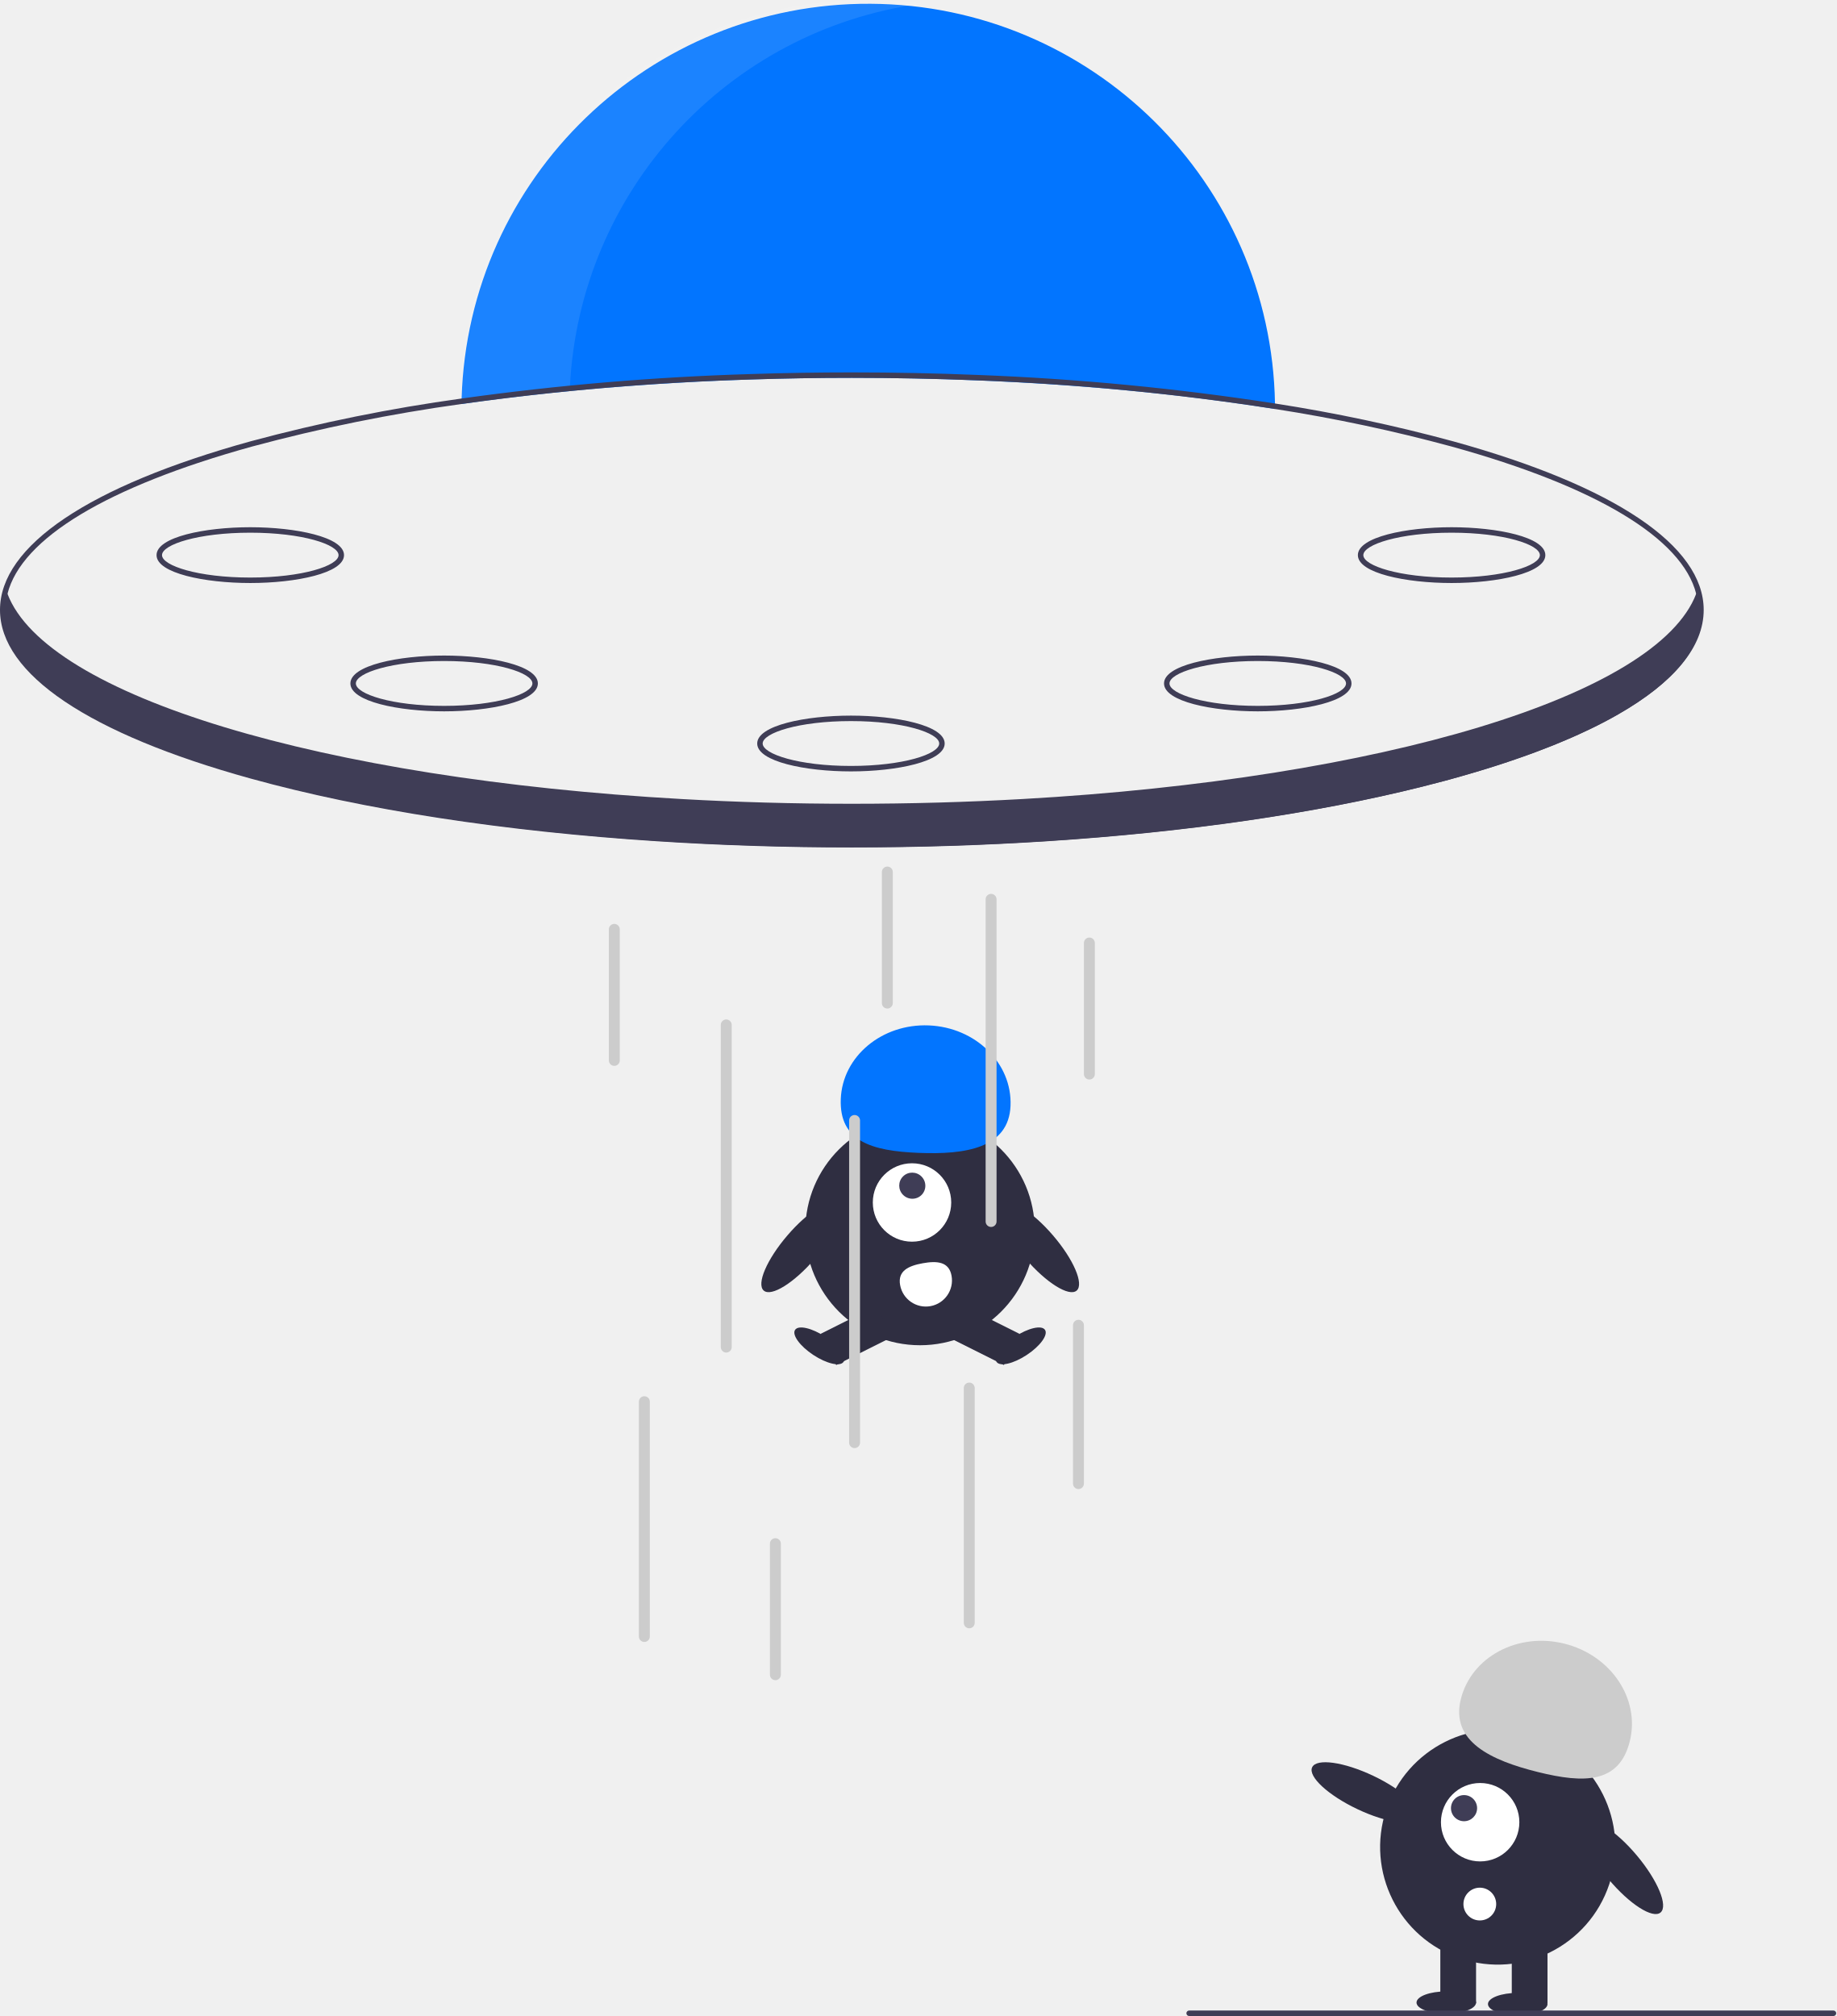
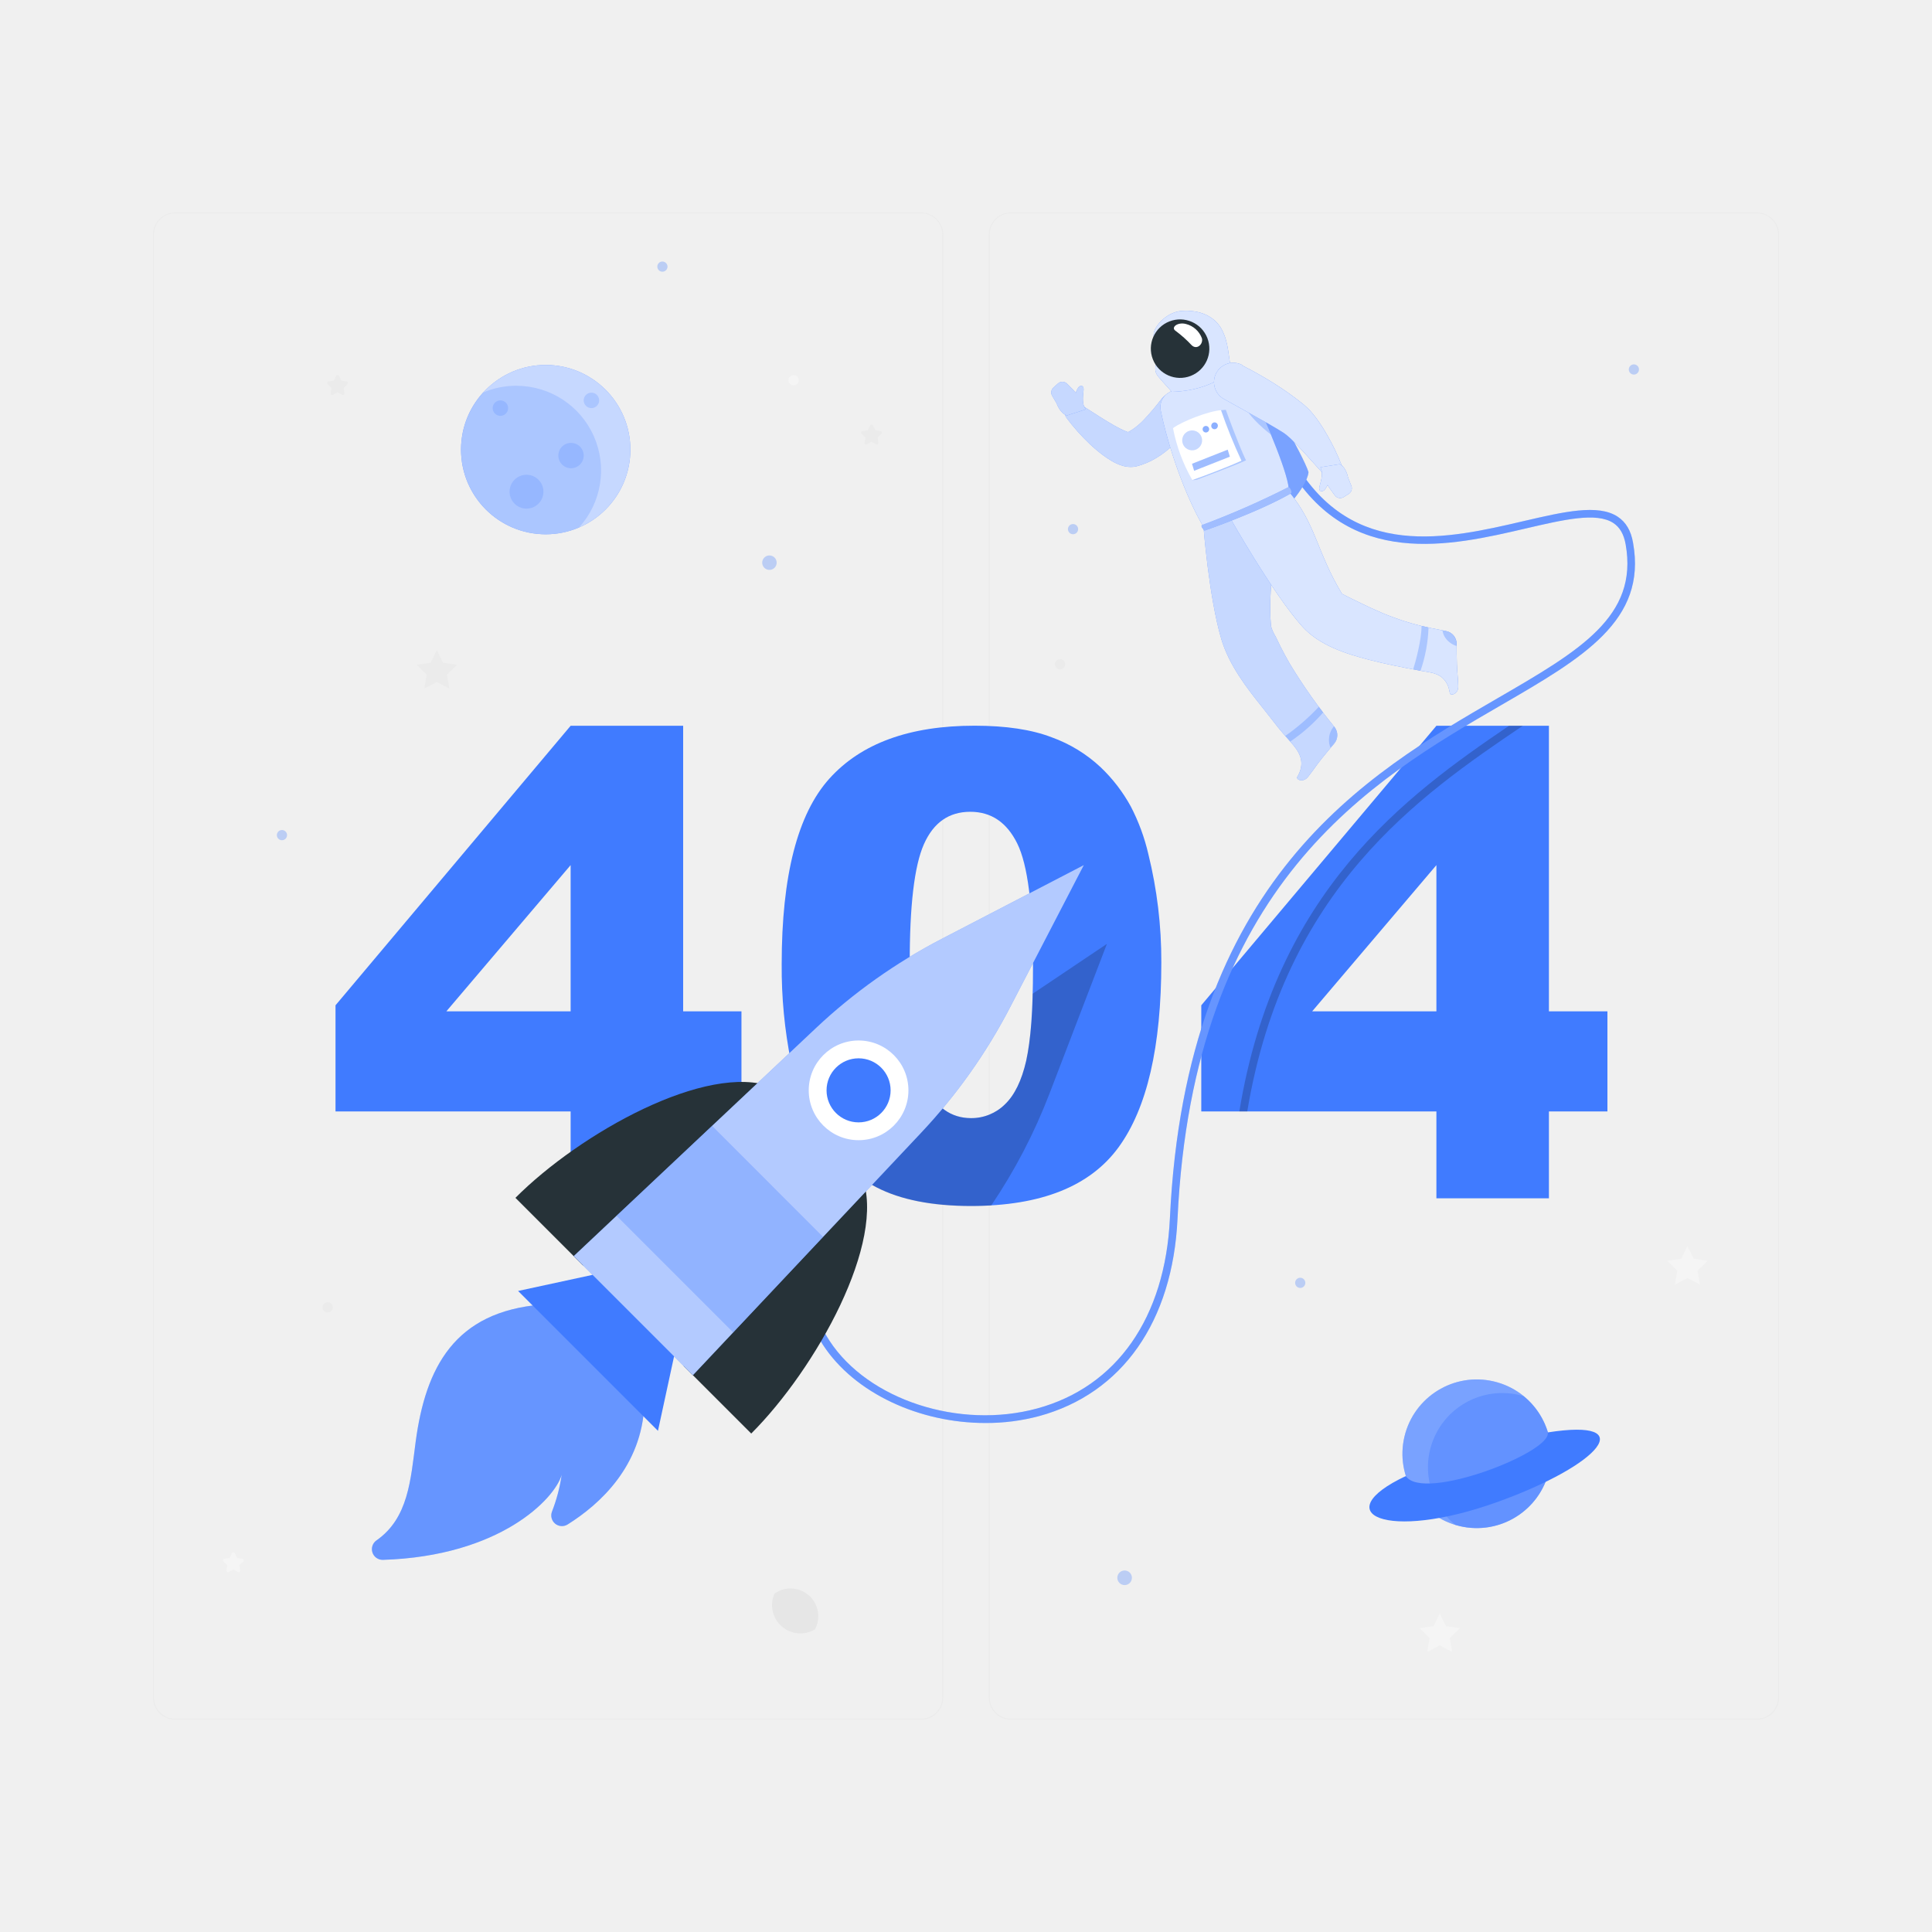
- <svg xmlns="http://www.w3.org/2000/svg" data-name="Layer 1" width="672.532" height="738.394" viewBox="0 0 672.532 738.394">
-   <path d="M730.734,230.607c-46.62-7.44-99.71-11.41-155-11.41-50.6,0-99.35,3.32-142.98,9.58.01-.67.02-1.34.05-2.01a148.999,148.999,0,0,1,297.91,1.82C730.724,229.267,730.734,229.937,730.734,230.607Z" transform="translate(-263.7342 -80.80301)" fill="#0275ff" />
-   <g opacity="0.1">
-     <path d="M601.285,82.144A149.047,149.047,0,0,0,432.353,225.373c-.03.67-.04,1.34-.05,2.01,12.962-1.86,26.385-3.454,40.165-4.784A149.022,149.022,0,0,1,601.285,82.144Z" transform="translate(-263.7342 -80.80301)" fill="#fff" />
+ <svg xmlns="http://www.w3.org/2000/svg" viewBox="0 0 500 500">
+   <g id="freepik--background-complete--inject-11">
+     <path d="M238.4,445.05H45.3a5.71,5.71,0,0,1-5.71-5.71V60.66A5.71,5.71,0,0,1,45.3,55H238.4a5.71,5.71,0,0,1,5.71,5.71V439.34A5.71,5.71,0,0,1,238.4,445.05ZM45.3,55.2a5.47,5.47,0,0,0-5.46,5.46V439.34a5.47,5.47,0,0,0,5.46,5.46H238.4a5.47,5.47,0,0,0,5.46-5.46V60.66a5.47,5.47,0,0,0-5.46-5.46Z" style="fill:#ebebeb" />
+     <path d="M454.7,445.05H261.6a5.71,5.71,0,0,1-5.71-5.71V60.66A5.71,5.71,0,0,1,261.6,55H454.7a5.71,5.71,0,0,1,5.71,5.71V439.34A5.71,5.71,0,0,1,454.7,445.05ZM261.6,55.2a5.47,5.47,0,0,0-5.46,5.46V439.34a5.47,5.47,0,0,0,5.46,5.46H454.7a5.47,5.47,0,0,0,5.46-5.46V60.66a5.47,5.47,0,0,0-5.46-5.46Z" style="fill:#ebebeb" />
+     <polygon points="113.05 168.25 114.67 171.52 118.29 172.05 115.67 174.6 116.29 178.2 113.05 176.5 109.82 178.2 110.44 174.6 107.82 172.05 111.44 171.52 113.05 168.25" style="fill:#ebebeb" />
+     <polygon points="436.7 322.48 438.32 325.76 441.94 326.29 439.32 328.83 439.94 332.44 436.7 330.74 433.47 332.44 434.09 328.83 431.47 326.29 435.09 325.76 436.7 322.48" style="fill:#f5f5f5" />
+     <polygon points="372.6 417.57 374.22 420.84 377.83 421.37 375.21 423.92 375.83 427.52 372.6 425.82 369.37 427.52 369.98 423.92 367.37 421.37 370.98 420.84 372.6 417.57" style="fill:#f5f5f5" />
+     <path d="M225.94,110.15l.6,1.22,1.35.2a.4.4,0,0,1,.22.69l-1,.95.23,1.34a.41.41,0,0,1-.59.43l-1.2-.64-1.2.64a.41.41,0,0,1-.59-.43l.22-1.34-1-.95a.4.4,0,0,1,.23-.69l1.34-.2.6-1.22A.41.41,0,0,1,225.94,110.15Z" style="fill:#ebebeb" />
+     <path d="M60.78,402l.6,1.21,1.34.2a.41.41,0,0,1,.23.7l-1,.94.23,1.34a.41.41,0,0,1-.59.43l-1.2-.63-1.2.63a.41.41,0,0,1-.59-.43l.23-1.34-1-.94a.41.41,0,0,1,.22-.7l1.34-.2L60,402A.41.41,0,0,1,60.78,402Z" style="fill:#f5f5f5" />
+     <path d="M87.75,97.3l.6,1.22,1.35.19a.41.41,0,0,1,.22.7l-1,1,.23,1.33a.4.4,0,0,1-.59.43l-1.2-.63-1.2.63a.4.4,0,0,1-.59-.43l.22-1.33-1-1a.41.41,0,0,1,.23-.7l1.34-.19L87,97.3A.41.41,0,0,1,87.75,97.3Z" style="fill:#ebebeb" />
+     <path d="M86.13,338.32A1.33,1.33,0,1,1,84.8,337,1.33,1.33,0,0,1,86.13,338.32Z" style="fill:#ebebeb" />
+     <path d="M275.67,171.89a1.33,1.33,0,1,1-1.33-1.32A1.32,1.32,0,0,1,275.67,171.89Z" style="fill:#ebebeb" />
+     <path d="M206.71,98.4a1.33,1.33,0,1,1-1.33-1.33A1.34,1.34,0,0,1,206.71,98.4Z" style="fill:#f5f5f5" />
+     <circle cx="207.14" cy="415.38" r="7.35" transform="translate(-89.89 58.7) rotate(-13.28)" style="fill:#f0f0f0" />
+     <path d="M204.6,411.09a7.09,7.09,0,0,0-4.19,1.36,7.34,7.34,0,0,0,10.5,9.23s0,0,0,0a7.17,7.17,0,0,0-6.31-10.58Z" style="fill:#e6e6e6" />
  </g>
-   <path d="M795.914,242.427a600.121,600.121,0,0,0-65.2-13.84,943.364,943.364,0,0,0-108.74-10.45c-15.17-.62-30.62-.94-46.24-.94-12.38,0-24.66.2-36.77.6a973.29,973.29,0,0,0-106.16,8.97,624.292,624.292,0,0,0-77.25,15.66c-59.21,16.37-91.82,38.31-91.82,61.77s32.61,45.4,91.82,61.77c41.64,11.52,92.98,19.37,148.92,22.97,23.09,1.5,46.96,2.26,71.26,2.26,24.38,0,48.33-.77,71.49-2.27,50.91-3.29,98.01-10.1,137.43-20,.21-.06.41-.11.62-.16,2.66-.66,5.28-1.35,7.87-2.04.93-.26,1.85-.51,2.77-.76a.978.978,0,0,1,.16-.05c.88-.24,1.75-.49,2.62-.73,1.74-.5,3.46-.99,5.15-1.5.08-.02.15-.04.22-.06,1.47-.44,2.91-.88,4.34-1.32,1.17-.37,2.33-.73,3.48-1.1q1.261-.405,2.49-.81c.6-.2,1.19-.39,1.77-.59.79-.26,1.58-.53,2.36-.8.33-.11.66-.22.98-.34.75-.25,1.48-.51,2.21-.77.79-.28,1.58-.57,2.36-.85.65-.23,1.3-.47,1.94-.71.54-.21,1.07-.41,1.61-.61,1.47-.55,2.91-1.12,4.33-1.68.71-.29,1.42-.57,2.12-.86.69-.28,1.39-.57,2.07-.86q1.679-.705,3.3-1.41c.52-.24,1.05-.47,1.56-.69.39-.18.77-.35,1.16-.53.28-.12.56-.25.83-.38,1.01-.46,2.01-.93,2.99-1.4q5.64-2.7,10.53-5.52c20.45-11.71,31.24-24.7,31.24-38.2C887.734,280.737,855.124,258.797,795.914,242.427Zm-.54,121.62c-41.69,11.53-93.17,19.38-149.26,22.95-22.81,1.45-46.39,2.2-70.38,2.2-23.91,0-47.41-.74-70.15-2.19-56.18-3.56-107.74-11.41-149.49-22.96-58.27-16.12-90.36-37.37-90.36-59.85a24.118,24.118,0,0,1,.74-5.89c5.1-20.28,36.47-39.26,89.62-53.96a623.806,623.806,0,0,1,76.66-15.57,976.027,976.027,0,0,1,106.8-9q17.881-.585,36.18-.58c15.41,0,30.65.31,45.63.91a941.367,941.367,0,0,1,109.37,10.5A598.858,598.858,0,0,1,795.374,244.347c53.14,14.7,84.5,33.67,89.61,53.94a23.822,23.822,0,0,1,.75,5.91C885.734,326.677,853.644,347.927,795.374,364.047Z" transform="translate(-263.7342 -80.80301)" fill="#3f3d56" />
-   <path d="M887.164,305.107c0,13.36-11.01,26-30.67,37.29-3.27,1.88-6.79,3.72-10.53,5.52-.98.47-1.98.94-2.99,1.4-.27.13-.55.26-.83.38-.39.18-.77.35-1.16.53-.51.22-1.04.45-1.56.69q-1.62.705-3.3,1.41c-.68.29-1.38.58-2.07.86-.7.29-1.41.57-2.12.86-1.42.56-2.86,1.13-4.33,1.68-.54.2-1.07.4-1.61.61-.64.24-1.29.48-1.94.71-.78.28-1.57.57-2.36.85-.73.26-1.46.52-2.21.77-.32.12-.65.23-.98.34-.78.27-1.57.54-2.36.8-.58.2-1.17.39-1.77.59q-1.23.405-2.49.81c-1.15.37-2.31.73-3.48,1.1-1.43.44-2.87.88-4.34,1.32-.07.02-.14.04-.22.06-1.69.51-3.41,1-5.15,1.5-.87.24-1.74.49-2.62.73a.978.978,0,0,0-.16.05c-.92.25-1.84.5-2.77.76-2.58.68-5.21,1.37-7.87,2.04-.21.05-.41.1-.62.16-38.35,9.58-85.4,16.56-137.47,19.93-22.81,1.47-46.59,2.25-71.02,2.25-24.65,0-48.63-.79-71.62-2.29-137.24-8.95-239.38-43.03-239.38-83.71a25.072,25.072,0,0,1,1.12-7.3c.06.17.12.33.19.5,14.27,37.48,115.54,67.77,246.94,75.16,20.13,1.14,40.98,1.73,62.32,1.73,21.43,0,42.36-.6,62.57-1.74,131.29-7.42,232.46-37.72,246.68-75.17q.36-.9.63-1.8A25.305,25.305,0,0,1,887.164,305.107Z" transform="translate(-263.7342 -80.80301)" fill="#3f3d56" />
-   <path d="M355.404,294.343c-16.643,0-34.331-3.581-34.331-10.217s17.688-10.217,34.331-10.217,34.331,3.581,34.331,10.217S372.046,294.343,355.404,294.343Zm0-18.434c-19.053,0-32.331,4.331-32.331,8.217s13.278,8.217,32.331,8.217,32.331-4.331,32.331-8.217S374.457,275.909,355.404,275.909Z" transform="translate(-263.7342 -80.80301)" fill="#3f3d56" />
-   <path d="M426.403,341.343c-16.643,0-34.331-3.581-34.331-10.217s17.688-10.217,34.331-10.217c16.643,0,34.331,3.581,34.331,10.217S443.046,341.343,426.403,341.343Zm0-18.434c-19.053,0-32.331,4.331-32.331,8.217s13.278,8.217,32.331,8.217,32.331-4.331,32.331-8.217S445.456,322.909,426.403,322.909Z" transform="translate(-263.7342 -80.80301)" fill="#3f3d56" />
-   <path d="M795.403,294.343c-16.643,0-34.331-3.581-34.331-10.217s17.688-10.217,34.331-10.217c16.643,0,34.331,3.581,34.331,10.217S812.046,294.343,795.403,294.343Zm0-18.434c-19.053,0-32.331,4.331-32.331,8.217s13.278,8.217,32.331,8.217,32.331-4.331,32.331-8.217S814.456,275.909,795.403,275.909Z" transform="translate(-263.7342 -80.80301)" fill="#3f3d56" />
-   <path d="M724.403,341.343c-16.643,0-34.331-3.581-34.331-10.217s17.688-10.217,34.331-10.217c16.643,0,34.331,3.581,34.331,10.217S741.046,341.343,724.403,341.343Zm0-18.434c-19.053,0-32.331,4.331-32.331,8.217s13.278,8.217,32.331,8.217,32.331-4.331,32.331-8.217S743.456,322.909,724.403,322.909Z" transform="translate(-263.7342 -80.80301)" fill="#3f3d56" />
-   <path d="M575.403,363.343c-16.643,0-34.331-3.581-34.331-10.217s17.688-10.217,34.331-10.217c16.643,0,34.331,3.581,34.331,10.217S592.046,363.343,575.403,363.343Zm0-18.434c-19.053,0-32.331,4.331-32.331,8.217s13.278,8.217,32.331,8.217,32.331-4.331,32.331-8.217S594.456,344.909,575.403,344.909Z" transform="translate(-263.7342 -80.80301)" fill="#3f3d56" />
-   <circle cx="336.978" cy="450.704" r="42.012" fill="#2f2e41" />
-   <rect x="565.937" y="563.554" width="22.868" height="12.763" transform="translate(-457.8202 238.0583) rotate(-26.60099)" fill="#2f2e41" />
-   <ellipse cx="563.82" cy="573.748" rx="3.989" ry="10.636" transform="translate(-489.2755 647.8291) rotate(-56.60122)" fill="#2f2e41" />
-   <rect x="617.672" y="558.502" width="12.763" height="22.868" transform="translate(-428.7216 791.9256) rotate(-63.39901)" fill="#2f2e41" />
-   <ellipse cx="637.604" cy="573.748" rx="10.636" ry="3.989" transform="translate(-474.2674 364.9233) rotate(-33.39878)" fill="#2f2e41" />
-   <circle cx="334.037" cy="440.428" r="14.359" fill="#fff" />
-   <ellipse cx="597.87" cy="515.084" rx="4.766" ry="4.8" transform="translate(-452.8417 492.8192) rotate(-45)" fill="#3f3d56" />
-   <path d="M633.854,485.802c.632-15.554-12.773-28.728-29.941-29.425s-31.597,11.346-32.229,26.9,11.302,19.087,28.47,19.785S633.222,501.356,633.854,485.802Z" transform="translate(-263.7342 -80.80301)" fill="#0275ff" />
-   <ellipse cx="644.388" cy="537.568" rx="6.594" ry="21.006" transform="translate(-458.4377 468.6175) rotate(-40.64516)" fill="#2f2e41" />
-   <ellipse cx="557.154" cy="537.568" rx="21.006" ry="6.594" transform="translate(-477.3791 529.3527) rotate(-49.35484)" fill="#2f2e41" />
-   <path d="M612.251,548.064a9.572,9.572,0,0,1-18.835,3.429l-.003-.018c-.942-5.202,3.08-7.043,8.283-7.985S611.309,542.862,612.251,548.064Z" transform="translate(-263.7342 -80.80301)" fill="#fff" />
-   <path d="M529.734,576.197a2,2,0,0,1-2-2v-118a2,2,0,0,1,4,0v118A2,2,0,0,1,529.734,576.197Z" transform="translate(-263.7342 -80.80301)" fill="#ccc" />
-   <path d="M499.734,682.197a2,2,0,0,1-2-2v-86a2,2,0,1,1,4,0v86A2,2,0,0,1,499.734,682.197Z" transform="translate(-263.7342 -80.80301)" fill="#ccc" />
-   <path d="M576.734,611.197a2,2,0,0,1-2-2v-118a2,2,0,1,1,4,0v118A2,2,0,0,1,576.734,611.197Z" transform="translate(-263.7342 -80.80301)" fill="#ccc" />
-   <path d="M547.734,696.197a2,2,0,0,1-2-2v-48a2,2,0,1,1,4,0v48A2,2,0,0,1,547.734,696.197Z" transform="translate(-263.7342 -80.80301)" fill="#ccc" />
-   <path d="M588.734,450.197a2,2,0,0,1-2-2v-48a2,2,0,0,1,4,0v48A2,2,0,0,1,588.734,450.197Z" transform="translate(-263.7342 -80.80301)" fill="#ccc" />
-   <path d="M488.734,471.197a2,2,0,0,1-2-2v-48a2,2,0,0,1,4,0v48A2,2,0,0,1,488.734,471.197Z" transform="translate(-263.7342 -80.80301)" fill="#ccc" />
-   <path d="M662.734,476.197a2,2,0,0,1-2-2v-48a2,2,0,1,1,4,0v48A2,2,0,0,1,662.734,476.197Z" transform="translate(-263.7342 -80.80301)" fill="#ccc" />
-   <path d="M658.734,626.197a2,2,0,0,1-2-2v-58a2,2,0,1,1,4,0v58A2,2,0,0,1,658.734,626.197Z" transform="translate(-263.7342 -80.80301)" fill="#ccc" />
-   <path d="M618.734,677.197a2,2,0,0,1-2-2v-86a2,2,0,1,1,4,0v86A2,2,0,0,1,618.734,677.197Z" transform="translate(-263.7342 -80.80301)" fill="#ccc" />
-   <path d="M626.734,530.197a2,2,0,0,1-2-2v-118a2,2,0,1,1,4,0v118A2,2,0,0,1,626.734,530.197Z" transform="translate(-263.7342 -80.80301)" fill="#ccc" />
-   <ellipse cx="858.104" cy="764.783" rx="6.76" ry="21.534" transform="translate(-554.5318 648.4649) rotate(-39.93837)" fill="#2f2e41" />
-   <circle cx="812.297" cy="757.305" r="43.067" transform="translate(-426.7515 1207.633) rotate(-71.56505)" fill="#2f2e41" />
-   <rect x="553.707" y="710.302" width="13.084" height="23.442" fill="#2f2e41" />
-   <rect x="527.54" y="710.302" width="13.084" height="23.442" fill="#2f2e41" />
-   <ellipse cx="555.888" cy="734.016" rx="10.903" ry="4.089" fill="#2f2e41" />
-   <ellipse cx="529.72" cy="733.471" rx="10.903" ry="4.089" fill="#2f2e41" />
-   <path d="M798.774,703.169c3.846-15.487,20.821-24.601,37.915-20.356s27.834,20.24,23.989,35.727-16.604,15.537-33.698,11.292S794.928,718.656,798.774,703.169Z" transform="translate(-263.7342 -80.80301)" fill="#ccc" />
-   <ellipse cx="763.788" cy="737.322" rx="6.76" ry="21.534" transform="translate(-493.4425 1030.659) rotate(-64.62574)" fill="#2f2e41" />
-   <circle cx="542.124" cy="667.415" r="14.359" fill="#fff" />
-   <circle cx="536.222" cy="662.268" r="4.786" fill="#3f3d56" />
-   <circle cx="542" cy="697.394" r="6" fill="#fff" />
-   <path d="M935.266,819.197h-236a1,1,0,0,1,0-2h236a1,1,0,0,1,0,2Z" transform="translate(-263.7342 -80.80301)" fill="#3f3d56" />
+   <g id="freepik--404--inject-11">
+     <path d="M147.68,287.64H86.83V260.17l60.85-72.34H176.8v73.9h15.09v25.91H176.8v22.48H147.68Zm0-25.91V223.89l-32.16,37.84Z" style="fill:#407BFF" />
+     <path d="M202.3,249.51q0-34.29,12.34-48t37.61-13.7q12.13,0,19.93,3a36.79,36.79,0,0,1,12.71,7.79,41.59,41.59,0,0,1,7.75,10.09,52.38,52.38,0,0,1,4.55,12.34,115.36,115.36,0,0,1,3.36,28q0,32.72-11.07,47.89t-38.13,15.18q-15.18,0-24.53-4.84a39.76,39.76,0,0,1-15.33-14.19q-4.35-6.64-6.77-18.17A124.33,124.33,0,0,1,202.3,249.51Zm33.14.08q0,23,4.05,31.37t11.77,8.41a12.34,12.34,0,0,0,8.82-3.57q3.74-3.57,5.5-11.28t1.76-24q0-23.94-4.06-32.19t-12.18-8.24q-8.28,0-12,8.41T235.44,249.59Z" style="fill:#407BFF" />
+     <path d="M371.74,287.64H310.89V260.17l60.85-72.34h29.12v73.9H416v25.91H400.86v22.48H371.74Zm0-25.91V223.89l-32.15,37.84Z" style="fill:#407BFF" />
+   </g>
+   <g id="freepik--Planets--inject-11">
+     <g style="opacity:0.3">
+       <path d="M201,145.62a1.87,1.87,0,1,1-1.86-1.87A1.86,1.86,0,0,1,201,145.62Z" style="fill:#407BFF" />
+       <circle cx="72.97" cy="216.13" r="1.32" style="fill:#407BFF" />
+       <circle cx="291.05" cy="408.33" r="1.89" style="fill:#407BFF" />
+       <circle cx="336.5" cy="332" r="1.32" style="fill:#407BFF" />
+       <path d="M424.17,95.62a1.32,1.32,0,1,1-1.32-1.32A1.32,1.32,0,0,1,424.17,95.62Z" style="fill:#407BFF" />
+       <path d="M172.75,69a1.32,1.32,0,1,1-1.32-1.32A1.33,1.33,0,0,1,172.75,69Z" style="fill:#407BFF" />
+       <circle cx="277.7" cy="136.94" r="1.32" style="fill:#407BFF" />
+     </g>
+     <circle cx="141.23" cy="116.36" r="21.91" style="fill:#407BFF" />
+     <circle cx="141.23" cy="116.36" r="21.91" style="fill:#fff;opacity:0.7" />
+     <path d="M133.68,99.83A21.84,21.84,0,0,0,125,101.6a21.92,21.92,0,0,0,24.87,34.89h0a21.92,21.92,0,0,0-16.23-36.65Z" style="fill:#407BFF;opacity:0.2" />
+     <path d="M131.5,105.62a2,2,0,1,1-2-2A2,2,0,0,1,131.5,105.62Z" style="fill:#407BFF;opacity:0.2" />
+     <path d="M155.06,103.62a2,2,0,1,1-2-2A2,2,0,0,1,155.06,103.62Z" style="fill:#407BFF;opacity:0.2" />
+     <path d="M151.06,117.9a3.28,3.28,0,1,1-3.28-3.28A3.28,3.28,0,0,1,151.06,117.9Z" style="fill:#407BFF;opacity:0.2" />
+     <path d="M140.64,127.25a4.38,4.38,0,1,1-4.38-4.38A4.38,4.38,0,0,1,140.64,127.25Z" style="fill:#407BFF;opacity:0.2" />
+     <circle cx="382.2" cy="376.25" r="19.23" transform="translate(-71.8 661.78) rotate(-76.72)" style="fill:#407BFF" />
+     <circle cx="382.2" cy="376.25" r="19.23" transform="translate(-71.8 661.78) rotate(-76.72)" style="fill:#fff;opacity:0.3" />
+     <path d="M394.33,361.34a19.22,19.22,0,0,0-17.67,33.32,19,19,0,0,0,5.53.82,19.23,19.23,0,0,0,12.14-34.14Z" style="fill:#407BFF;opacity:0.4" />
+     <path d="M363.83,382c-20.53,9.66-5.22,17.11,23.71,6.71,26.79-9.63,37-21.77,13-18C401.83,375.76,368.28,388.83,363.83,382Z" style="fill:#407BFF" />
+   </g>
+   <g id="freepik--Astronaut--inject-11">
+     <path d="M394.1,187.83C367.21,206,332.4,230,322.79,287.64h-2.05c9.35-57,42.89-81.57,69.79-99.81Z" style="opacity:0.2" />
+     <path d="M255,368.27c-17,0-33.81-7.67-42-20.19-5.05-7.74-10.92-23.95,6.56-45.58l1.55,1.26c-12.36,15.3-14.64,30.65-6.43,43.23,10,15.3,33.59,23,53.73,17.52,20.63-5.61,33.15-23.55,34.36-49.22,4.13-87.81,50.78-114.86,84.84-134.61,21.17-12.27,36.46-21.13,33.1-39.84-.47-2.59-1.5-4.38-3.17-5.48-4.35-2.87-12.85-.88-22.69,1.41-19.31,4.5-45.75,10.66-61.5-16.13l1.73-1c15,25.53,39.57,19.8,59.32,15.2,10.29-2.39,19.17-4.46,24.24-1.13,2.15,1.41,3.47,3.64,4,6.8,3.61,20.08-13,29.72-34.05,41.92-33.67,19.52-79.77,46.25-83.85,133-1.26,26.6-14.32,45.21-35.84,51.06A52.88,52.88,0,0,1,255,368.27Z" style="fill:#407BFF" />
+     <path d="M255,368.27c-17,0-33.81-7.67-42-20.19-5.05-7.74-10.92-23.95,6.56-45.58l1.55,1.26c-12.36,15.3-14.64,30.65-6.43,43.23,10,15.3,33.59,23,53.73,17.52,20.63-5.61,33.15-23.55,34.36-49.22,4.13-87.81,50.78-114.86,84.84-134.61,21.17-12.27,36.46-21.13,33.1-39.84-.47-2.59-1.5-4.38-3.17-5.48-4.35-2.87-12.85-.88-22.69,1.41-19.31,4.5-45.75,10.66-61.5-16.13l1.73-1c15,25.53,39.57,19.8,59.32,15.2,10.29-2.39,19.17-4.46,24.24-1.13,2.15,1.41,3.47,3.64,4,6.8,3.61,20.08-13,29.72-34.05,41.92-33.67,19.52-79.77,46.25-83.85,133-1.26,26.6-14.32,45.21-35.84,51.06A52.88,52.88,0,0,1,255,368.27Z" style="fill:#fff;opacity:0.2" />
+     <path d="M312.76,97a46.05,46.05,0,0,1,13.58,2.13s11,18.77,12.3,23.07c-.46,4.24-7.61,11.19-7.61,11.19Z" style="fill:#407BFF" />
+     <path d="M312.76,97a46.05,46.05,0,0,1,13.58,2.13s11,18.77,12.3,23.07c-.46,4.24-7.61,11.19-7.61,11.19Z" style="fill:#fff;opacity:0.3" />
+     <path d="M345.34,188.13a141.41,141.41,0,0,1-11.56-16.38q-1.26-2.17-2.39-4.42c-.43-.85-.84-1.7-1.24-2.56a10.76,10.76,0,0,1-1.21-2.69c-1.2-12.67,3.14-22-1-32.17l-16.48,6.44s1.4,18.12,4.6,29c2,6.73,6.48,12.55,10.81,17.94,1.35,1.68,2.65,3.41,4,5.1s2.71,3.06,4,4.65c1.95,2.41,2.59,4.72,1.12,7.56l-.25.45c-.42.74,1.54,1.58,2.78,0,2-2.58,1.72-2.42,3.46-4.62,1.06-1.33,2.27-2.78,3.32-4A3.37,3.37,0,0,0,345.34,188.13Z" style="fill:#407BFF" />
+     <path d="M345.34,188.13a141.41,141.41,0,0,1-11.56-16.38q-1.26-2.17-2.39-4.42c-.43-.85-.84-1.7-1.24-2.56a10.76,10.76,0,0,1-1.21-2.69c-1.2-12.67,3.14-22-1-32.17l-16.48,6.44s1.4,18.12,4.6,29c2,6.73,6.48,12.55,10.81,17.94,1.35,1.68,2.65,3.41,4,5.1s2.71,3.06,4,4.65c1.95,2.41,2.59,4.72,1.12,7.56l-.25.45c-.42.74,1.54,1.58,2.78,0,2-2.58,1.72-2.42,3.46-4.62,1.06-1.33,2.27-2.78,3.32-4A3.37,3.37,0,0,0,345.34,188.13Z" style="fill:#fff;opacity:0.7" />
+     <path d="M341.31,182.92a54.69,54.69,0,0,1-8.66,7.52c.43.48.85,1,1.28,1.46a43.92,43.92,0,0,0,8.5-7.51Z" style="fill:#407BFF;opacity:0.3" />
+     <path d="M345.34,188.13l-.12-.14a5.18,5.18,0,0,0-1.27,3.17,5,5,0,0,0,.38,2.35l.95-1.13A3.37,3.37,0,0,0,345.34,188.13Z" style="fill:#407BFF;opacity:0.3" />
+     <path d="M308.84,109a35.38,35.38,0,0,1-6.37,7.19,23.27,23.27,0,0,1-4.42,3,19,19,0,0,1-2.58,1.09l-.68.22-.22.06-.47.13a5.93,5.93,0,0,1-.88.14,7.55,7.55,0,0,1-2.51-.23,12.24,12.24,0,0,1-2.94-1.27,25,25,0,0,1-2.15-1.41,40.31,40.31,0,0,1-3.58-3,53.16,53.16,0,0,1-6-6.74,2.51,2.51,0,0,1,3.35-3.62l.08,0c2.36,1.5,4.74,3.08,7.06,4.49,1.18.69,2.32,1.39,3.45,1.93a15.29,15.29,0,0,0,1.59.72,3.12,3.12,0,0,0,1.07.26c.06,0,0-.07-.37-.06a2.93,2.93,0,0,0-.35,0l-.22.05,0,0,.33-.17a13.53,13.53,0,0,0,1.29-.79,18.4,18.4,0,0,0,2.5-2.12,63.62,63.62,0,0,0,4.9-5.79l0,0a5,5,0,0,1,8,5.93Z" style="fill:#407BFF" />
+     <path d="M308.84,109a35.38,35.38,0,0,1-6.37,7.19,23.27,23.27,0,0,1-4.42,3,19,19,0,0,1-2.58,1.09l-.68.22-.22.06-.47.13a5.93,5.93,0,0,1-.88.14,7.55,7.55,0,0,1-2.51-.23,12.24,12.24,0,0,1-2.94-1.27,25,25,0,0,1-2.15-1.41,40.31,40.31,0,0,1-3.58-3,53.16,53.16,0,0,1-6-6.74,2.51,2.51,0,0,1,3.35-3.62l.08,0c2.36,1.5,4.74,3.08,7.06,4.49,1.18.69,2.32,1.39,3.45,1.93a15.29,15.29,0,0,0,1.59.72,3.12,3.12,0,0,0,1.07.26c.06,0,0-.07-.37-.06a2.93,2.93,0,0,0-.35,0l-.22.05,0,0,.33-.17a13.53,13.53,0,0,0,1.29-.79,18.4,18.4,0,0,0,2.5-2.12,63.62,63.62,0,0,0,4.9-5.79l0,0a5,5,0,0,1,8,5.93Z" style="fill:#fff;opacity:0.7" />
+     <path d="M272.29,102.42l1.17,2s.89,2.62,2.68,3.1l4.86-1.57-.25-.41h0c-.62-.94-.55-2.77-.34-4.29s-.57-1.57-1.15-1.19a3.82,3.82,0,0,0-.84,1.65,7.77,7.77,0,0,0-.79-.93l-1.48-1.48a1.72,1.72,0,0,0-2.34-.06l-1.2,1.07A1.71,1.71,0,0,0,272.29,102.42Z" style="fill:#407BFF" />
+     <path d="M272.29,102.42l1.17,2s.89,2.62,2.68,3.1l4.86-1.57-.25-.41h0c-.62-.94-.55-2.77-.34-4.29s-.57-1.57-1.15-1.19a3.82,3.82,0,0,0-.84,1.65,7.77,7.77,0,0,0-.79-.93l-1.48-1.48a1.72,1.72,0,0,0-2.34-.06l-1.2,1.07A1.71,1.71,0,0,0,272.29,102.42Z" style="fill:#fff;opacity:0.7" />
+     <path d="M317.67,95.22a59.64,59.64,0,0,0-15.34,6.47,4.32,4.32,0,0,0-1.94,4.53c1.93,9.44,6.32,22.08,11.06,30.13l22.11-9.15c.15-3.9-5.22-16.52-10.69-28.72C321.89,96.29,320,94.66,317.67,95.22Z" style="fill:#407BFF" />
+     <path d="M317.67,95.22a59.64,59.64,0,0,0-15.34,6.47,4.32,4.32,0,0,0-1.94,4.53c1.93,9.44,6.32,22.08,11.06,30.13l22.11-9.15c.15-3.9-5.22-16.52-10.69-28.72C321.89,96.29,320,94.66,317.67,95.22Z" style="fill:#fff;opacity:0.8" />
+     <path d="M326.3,106.21l-4.39-1.47c1,2.57,4.53,5.82,7,7.73C328.11,110.47,327.22,108.37,326.3,106.21Z" style="fill:#407BFF;opacity:0.3" />
+     <path d="M316.22,85.32c-1.83-3.48-5.78-5.23-10.52-4.84-4,.34-7.54,4.42-7.12,6.62S302.36,90.24,303,91l-2.77,2a3,3,0,0,0-.6,4.29c1.17,1.48,2.71,3,3.6,4.12,7.66-.2,13.33-3.12,15.38-5.93C317.84,91.92,318,88.78,316.22,85.32Z" style="fill:#407BFF" />
+     <path d="M316.22,85.32c-1.83-3.48-5.78-5.23-10.52-4.84-4,.34-7.54,4.42-7.12,6.62S302.36,90.24,303,91l-2.77,2a3,3,0,0,0-.6,4.29c1.17,1.48,2.71,3,3.6,4.12,7.66-.2,13.33-3.12,15.38-5.93C317.84,91.92,318,88.78,316.22,85.32Z" style="fill:#fff;opacity:0.8" />
+     <path d="M312.46,87.48a7.57,7.57,0,1,1-9.81-4.3A7.58,7.58,0,0,1,312.46,87.48Z" style="fill:#263238" />
+     <path d="M377.39,177.6c-.11-3.29-.26-3-.35-5.77-.06-1.7-.07-3.59-.08-5.22a3.36,3.36,0,0,0-2.7-3.28c-1.32-.27-2.65-.52-4-.8-1.73-.37-3.44-.77-5.13-1.26-1.32-.38-2.62-.8-3.91-1.27s-2.74-1-4.08-1.62c-1.58-.67-3.14-1.39-4.68-2.14-1.73-.82-3.44-1.68-5.15-2.55-6.58-10.89-6.72-18.07-13.78-26.49l-15.16,6.86s11.14,19.76,18.72,28.14c4.37,4.82,11.22,7,17.33,8.58,4.41,1.13,8.88,2,13.35,2.83,1.74.32,3.63.44,5.13,1.48a5.74,5.74,0,0,1,2.14,3.45q.1.42.18.84C375.41,180.22,377.46,179.58,377.39,177.6Z" style="fill:#407BFF" />
+     <path d="M377.39,177.6c-.11-3.29-.26-3-.35-5.77-.06-1.7-.07-3.59-.08-5.22a3.36,3.36,0,0,0-2.7-3.28c-1.32-.27-2.65-.52-4-.8-1.73-.37-3.44-.77-5.13-1.26-1.32-.38-2.62-.8-3.91-1.27s-2.74-1-4.08-1.62c-1.58-.67-3.14-1.39-4.68-2.14-1.73-.82-3.44-1.68-5.15-2.55-6.58-10.89-6.72-18.07-13.78-26.49l-15.16,6.86s11.14,19.76,18.72,28.14c4.37,4.82,11.22,7,17.33,8.58,4.41,1.13,8.88,2,13.35,2.83,1.74.32,3.63.44,5.13,1.48a5.74,5.74,0,0,1,2.14,3.45q.1.42.18.84C375.41,180.22,377.46,179.58,377.39,177.6Z" style="fill:#fff;opacity:0.8" />
+     <path d="M369.7,162.4c-.6-.13-1.2-.26-1.81-.41.05,3.46-1.57,9.42-2.16,11.23l1.9.36A38.11,38.11,0,0,0,369.7,162.4Z" style="fill:#407BFF;opacity:0.3" />
+     <path d="M377,166.61a3.36,3.36,0,0,0-2.69-3.28l-1-.19a4.58,4.58,0,0,0,1.63,2.9,5.09,5.09,0,0,0,2,1.14C377,167,377,166.8,377,166.61Z" style="fill:#407BFF;opacity:0.3" />
+     <path d="M311.05,87.54c.4,1.52-1.3,3.11-2.65,1.8a30.83,30.83,0,0,0-4.12-3.69c-1.39-.87.46-2.39,2.65-1.8A5.94,5.94,0,0,1,311.05,87.54Z" style="fill:#fff" />
+     <path d="M311.16,135.86c-.7.26.58,1.46.58,1.46s14-4.79,22.5-9.72a1.88,1.88,0,0,0-.68-1.58A216,216,0,0,1,311.16,135.86Z" style="fill:#407BFF" />
+     <path d="M311.16,135.86c-.7.26.58,1.46.58,1.46s14-4.79,22.5-9.72a1.88,1.88,0,0,0-.68-1.58A216,216,0,0,1,311.16,135.86Z" style="fill:#fff;opacity:0.5" />
+     <path d="M321.46,94.56c2.76,1.4,5.35,2.87,8,4.5,1.29.82,2.57,1.65,3.84,2.55s2.53,1.82,3.8,2.86l.47.39.59.54a12.74,12.74,0,0,1,1,1c.32.35.59.69.85,1s.54.68.77,1a43.8,43.8,0,0,1,2.58,4,59.05,59.05,0,0,1,4,8.35,2.52,2.52,0,0,1-4.19,2.62l-.05-.06c-2-2.13-3.93-4.37-5.87-6.46s-3.91-4.21-5.54-5.14c-2.27-1.41-4.8-2.82-7.31-4.2l-7.56-4.2h0a5,5,0,0,1,4.68-8.84Z" style="fill:#407BFF" />
+     <path d="M321.46,94.56c2.76,1.4,5.35,2.87,8,4.5,1.29.82,2.57,1.65,3.84,2.55s2.53,1.82,3.8,2.86l.47.39.59.54a12.74,12.74,0,0,1,1,1c.32.35.59.69.85,1s.54.68.77,1a43.8,43.8,0,0,1,2.58,4,59.05,59.05,0,0,1,4,8.35,2.52,2.52,0,0,1-4.19,2.62l-.05-.06c-2-2.13-3.93-4.37-5.87-6.46s-3.91-4.21-5.54-5.14c-2.27-1.41-4.8-2.82-7.31-4.2l-7.56-4.2h0a5,5,0,0,1,4.68-8.84Z" style="fill:#fff;opacity:0.8" />
+     <path d="M349.73,125.74l-.85-2.13s-.47-2.72-2.16-3.48l-5,.79.17.44h0c.46,1,.11,2.83-.34,4.29s.31,1.65.95,1.36c.36-.16.71-.81,1.09-1.5a8.46,8.46,0,0,0,.63,1l1.23,1.69a1.72,1.72,0,0,0,2.3.44l1.36-.87A1.7,1.7,0,0,0,349.73,125.74Z" style="fill:#407BFF" />
+     <path d="M349.73,125.74l-.85-2.13s-.47-2.72-2.16-3.48l-5,.79.17.44h0c.46,1,.11,2.83-.34,4.29s.31,1.65.95,1.36c.36-.16.71-.81,1.09-1.5a8.46,8.46,0,0,0,.63,1l1.23,1.69a1.72,1.72,0,0,0,2.3.44l1.36-.87A1.7,1.7,0,0,0,349.73,125.74Z" style="fill:#fff;opacity:0.8" />
+     <path d="M317.24,106.06l-1.22.1-7.49,18.08a4,4,0,0,0,1.22-.1s9.76-3.64,12.71-5C320.48,115.05,317.24,106.06,317.24,106.06Z" style="fill:#407BFF;opacity:0.3" />
+     <path d="M303.57,110.8a43.41,43.41,0,0,0,5,13.44c3.66-1.26,9.76-3.64,12.72-5A135.36,135.36,0,0,1,316,106.16C312.87,106.37,306,109,303.57,110.8Z" style="fill:#fff" />
+     <path d="M311,114.71a2.58,2.58,0,1,1-1.73-3.21A2.58,2.58,0,0,1,311,114.71Z" style="fill:#407BFF;opacity:0.3" />
+     <path d="M312.91,111.27a.85.85,0,1,1-.56-1A.84.84,0,0,1,312.91,111.27Z" style="fill:#407BFF;opacity:0.6" />
+     <path d="M315.15,110.4a.85.85,0,1,1-1.62-.49.84.84,0,0,1,1.05-.56A.85.85,0,0,1,315.15,110.4Z" style="fill:#407BFF;opacity:0.6" />
+     <polygon points="318.29 118.19 309.04 121.84 308.49 120.02 317.73 116.37 318.29 118.19" style="fill:#407BFF;opacity:0.5" />
+   </g>
+   <g id="freepik--Rocket--inject-11">
+     <path d="M267.26,257.17a94,94,0,0,1-1.68,17.35q-1.77,7.71-5.5,11.28a12.3,12.3,0,0,1-8.81,3.57q-7.71,0-11.77-8.41a23.79,23.79,0,0,1-1.21-3.11,144.31,144.31,0,0,0-15.92,16l-5.31,6.26a38.62,38.62,0,0,0,9.77,7.19q9.34,4.83,24.52,4.84c1.78,0,3.5-.05,5.17-.15a143.39,143.39,0,0,0,15.1-29l14.85-38.72Z" style="opacity:0.2" />
+     <path d="M133.39,310l17.5,17.5,49-46.17C183,274.88,150.16,293.19,133.39,310Z" style="fill:#263238" />
+     <path d="M194.42,371c-5.59-5.6-17.5-17.5-17.5-17.5l46.17-49C229.5,321.35,211.19,354.22,194.42,371Z" style="fill:#263238" />
+     <path d="M261.4,260.7l19.09-36.81L243.68,243a144.22,144.22,0,0,0-32.44,23l-62.75,59.07,30.83,30.83,59.07-62.75A144.22,144.22,0,0,0,261.4,260.7Z" style="fill:#407BFF" />
+     <path d="M261.4,260.7l19.09-36.81L243.68,243a144.22,144.22,0,0,0-32.44,23l-62.75,59.07,30.83,30.83,59.07-62.75A144.22,144.22,0,0,0,261.4,260.7Z" style="fill:#fff;opacity:0.6" />
+     <circle cx="222.2" cy="282.18" r="12.9" style="fill:#fff" />
+     <circle cx="222.2" cy="282.18" r="8.29" style="fill:#407BFF" />
+     <polygon points="189.75 344.82 159.56 314.63 184.28 291.37 213.01 320.11 189.75 344.82" style="fill:#407BFF;opacity:0.3" />
+     <path d="M140.22,337.62c-22.6,1.83-30.09,16.3-32.65,35.53-1.3,9.81-1.88,19.74-10.11,25.48a2.77,2.77,0,0,0,1.63,5.06c30.34-.95,44.49-15.8,46.27-22a43.06,43.06,0,0,1-2.49,9.47,2.76,2.76,0,0,0,4,3.39c8.51-5.33,19.19-15.15,19.9-31.08C160.51,354.6,140.22,337.62,140.22,337.62Z" style="fill:#407BFF" />
+     <path d="M140.22,337.62c-22.6,1.83-30.09,16.3-32.65,35.53-1.3,9.81-1.88,19.74-10.11,25.48a2.77,2.77,0,0,0,1.63,5.06c30.34-.95,44.49-15.8,46.27-22a43.06,43.06,0,0,1-2.49,9.47,2.76,2.76,0,0,0,4,3.39c8.51-5.33,19.19-15.15,19.9-31.08C160.51,354.6,140.22,337.62,140.22,337.62Z" style="fill:#fff;opacity:0.2" />
+     <polygon points="170.28 370.3 134.08 334.1 153.36 329.93 174.45 351.02 170.28 370.3" style="fill:#407BFF" />
+   </g>
</svg>
